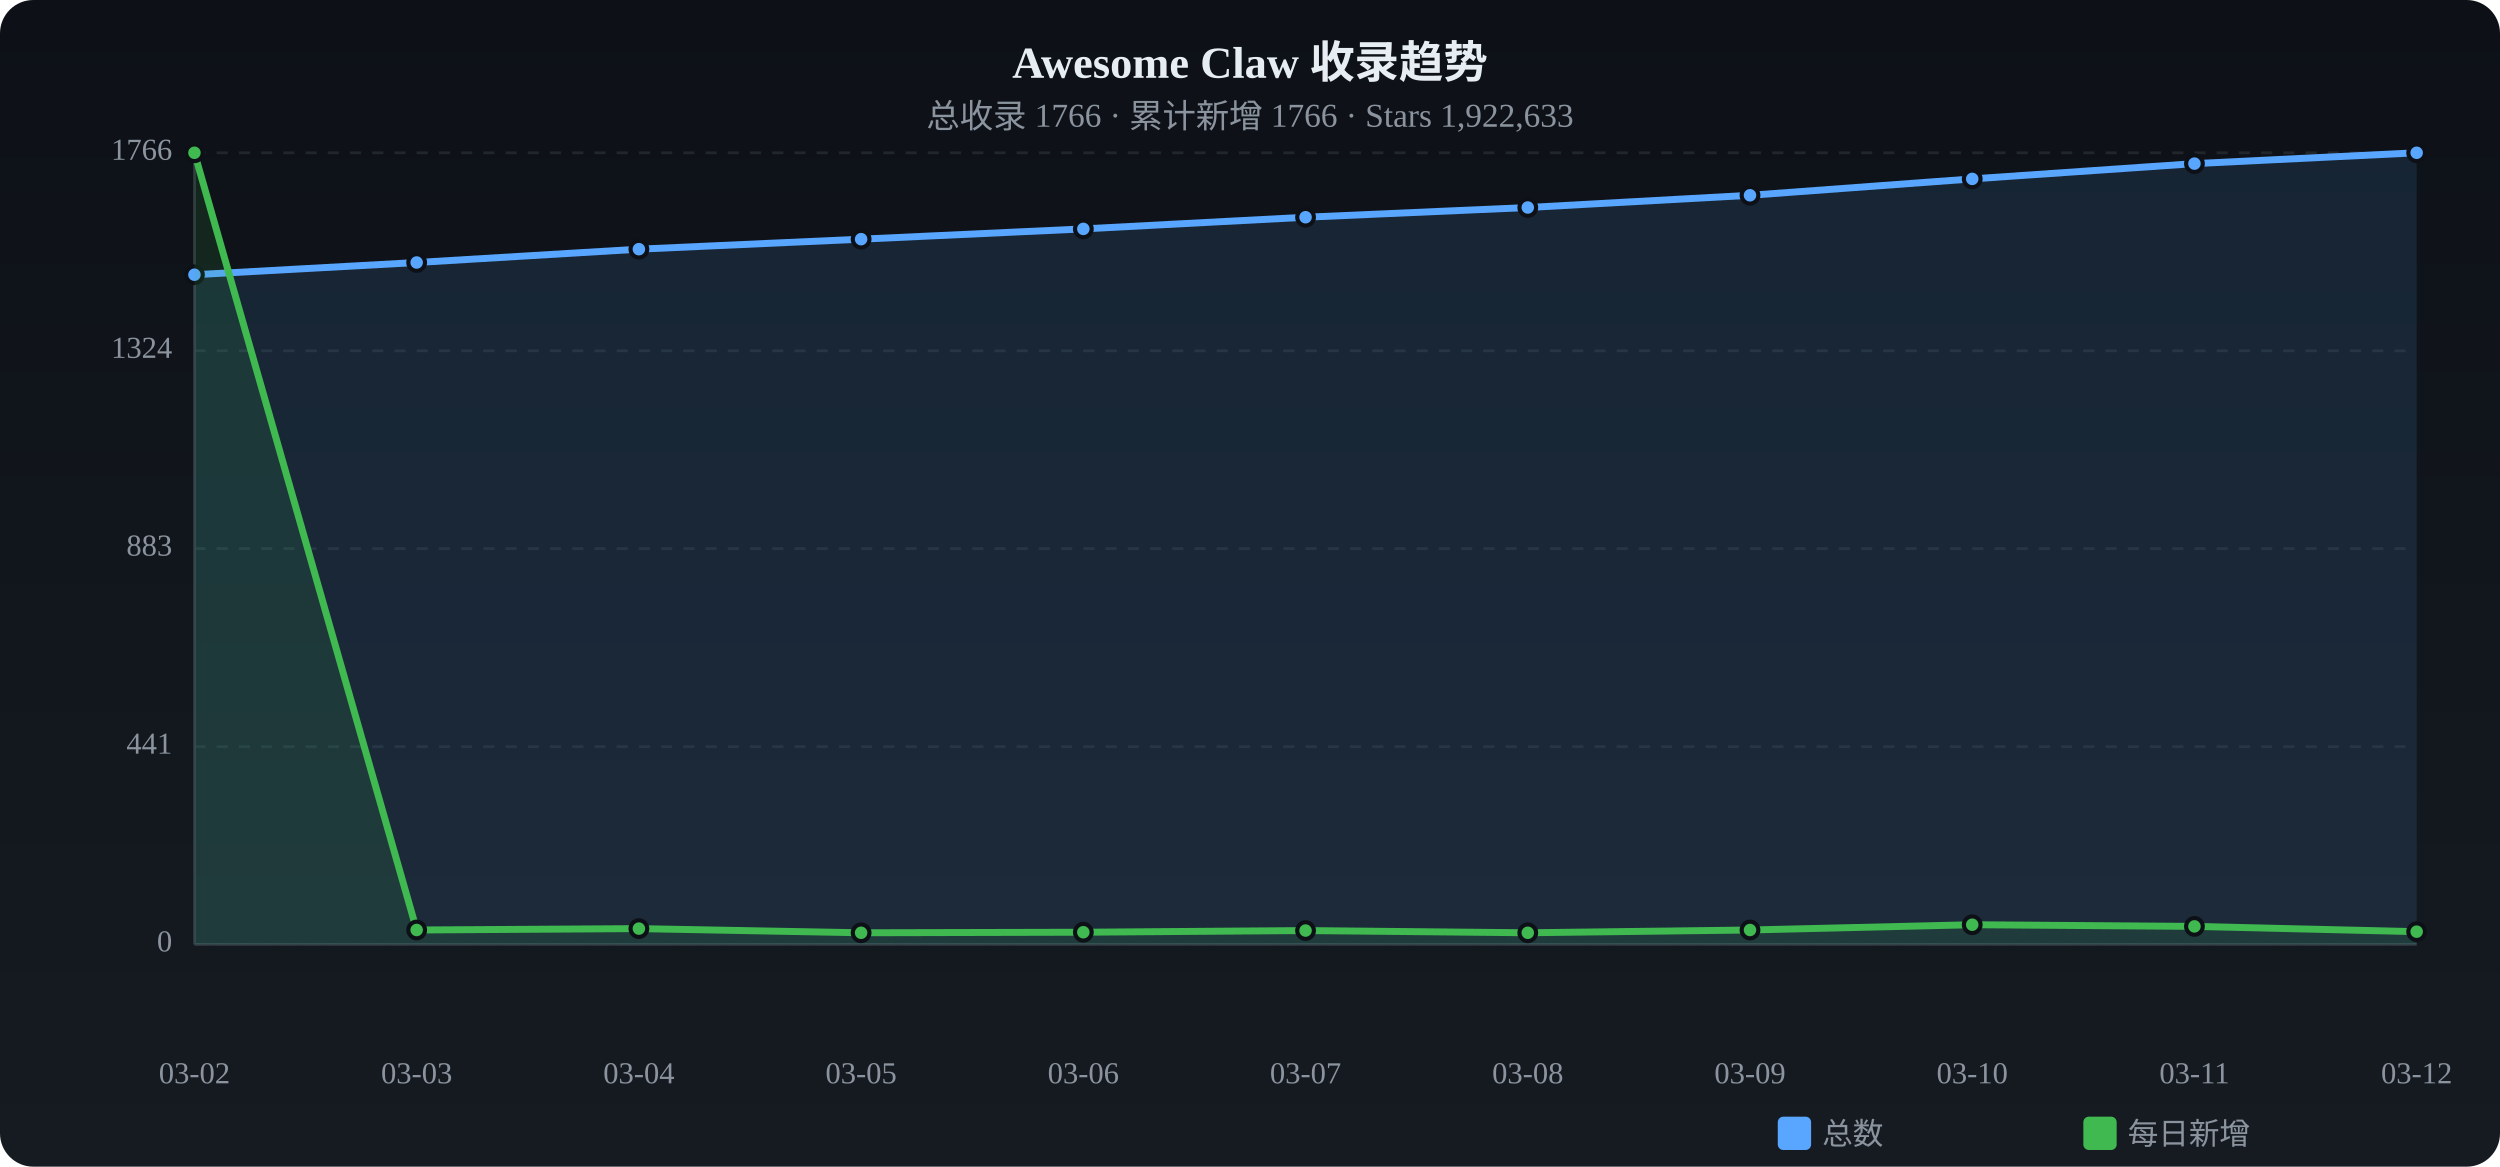
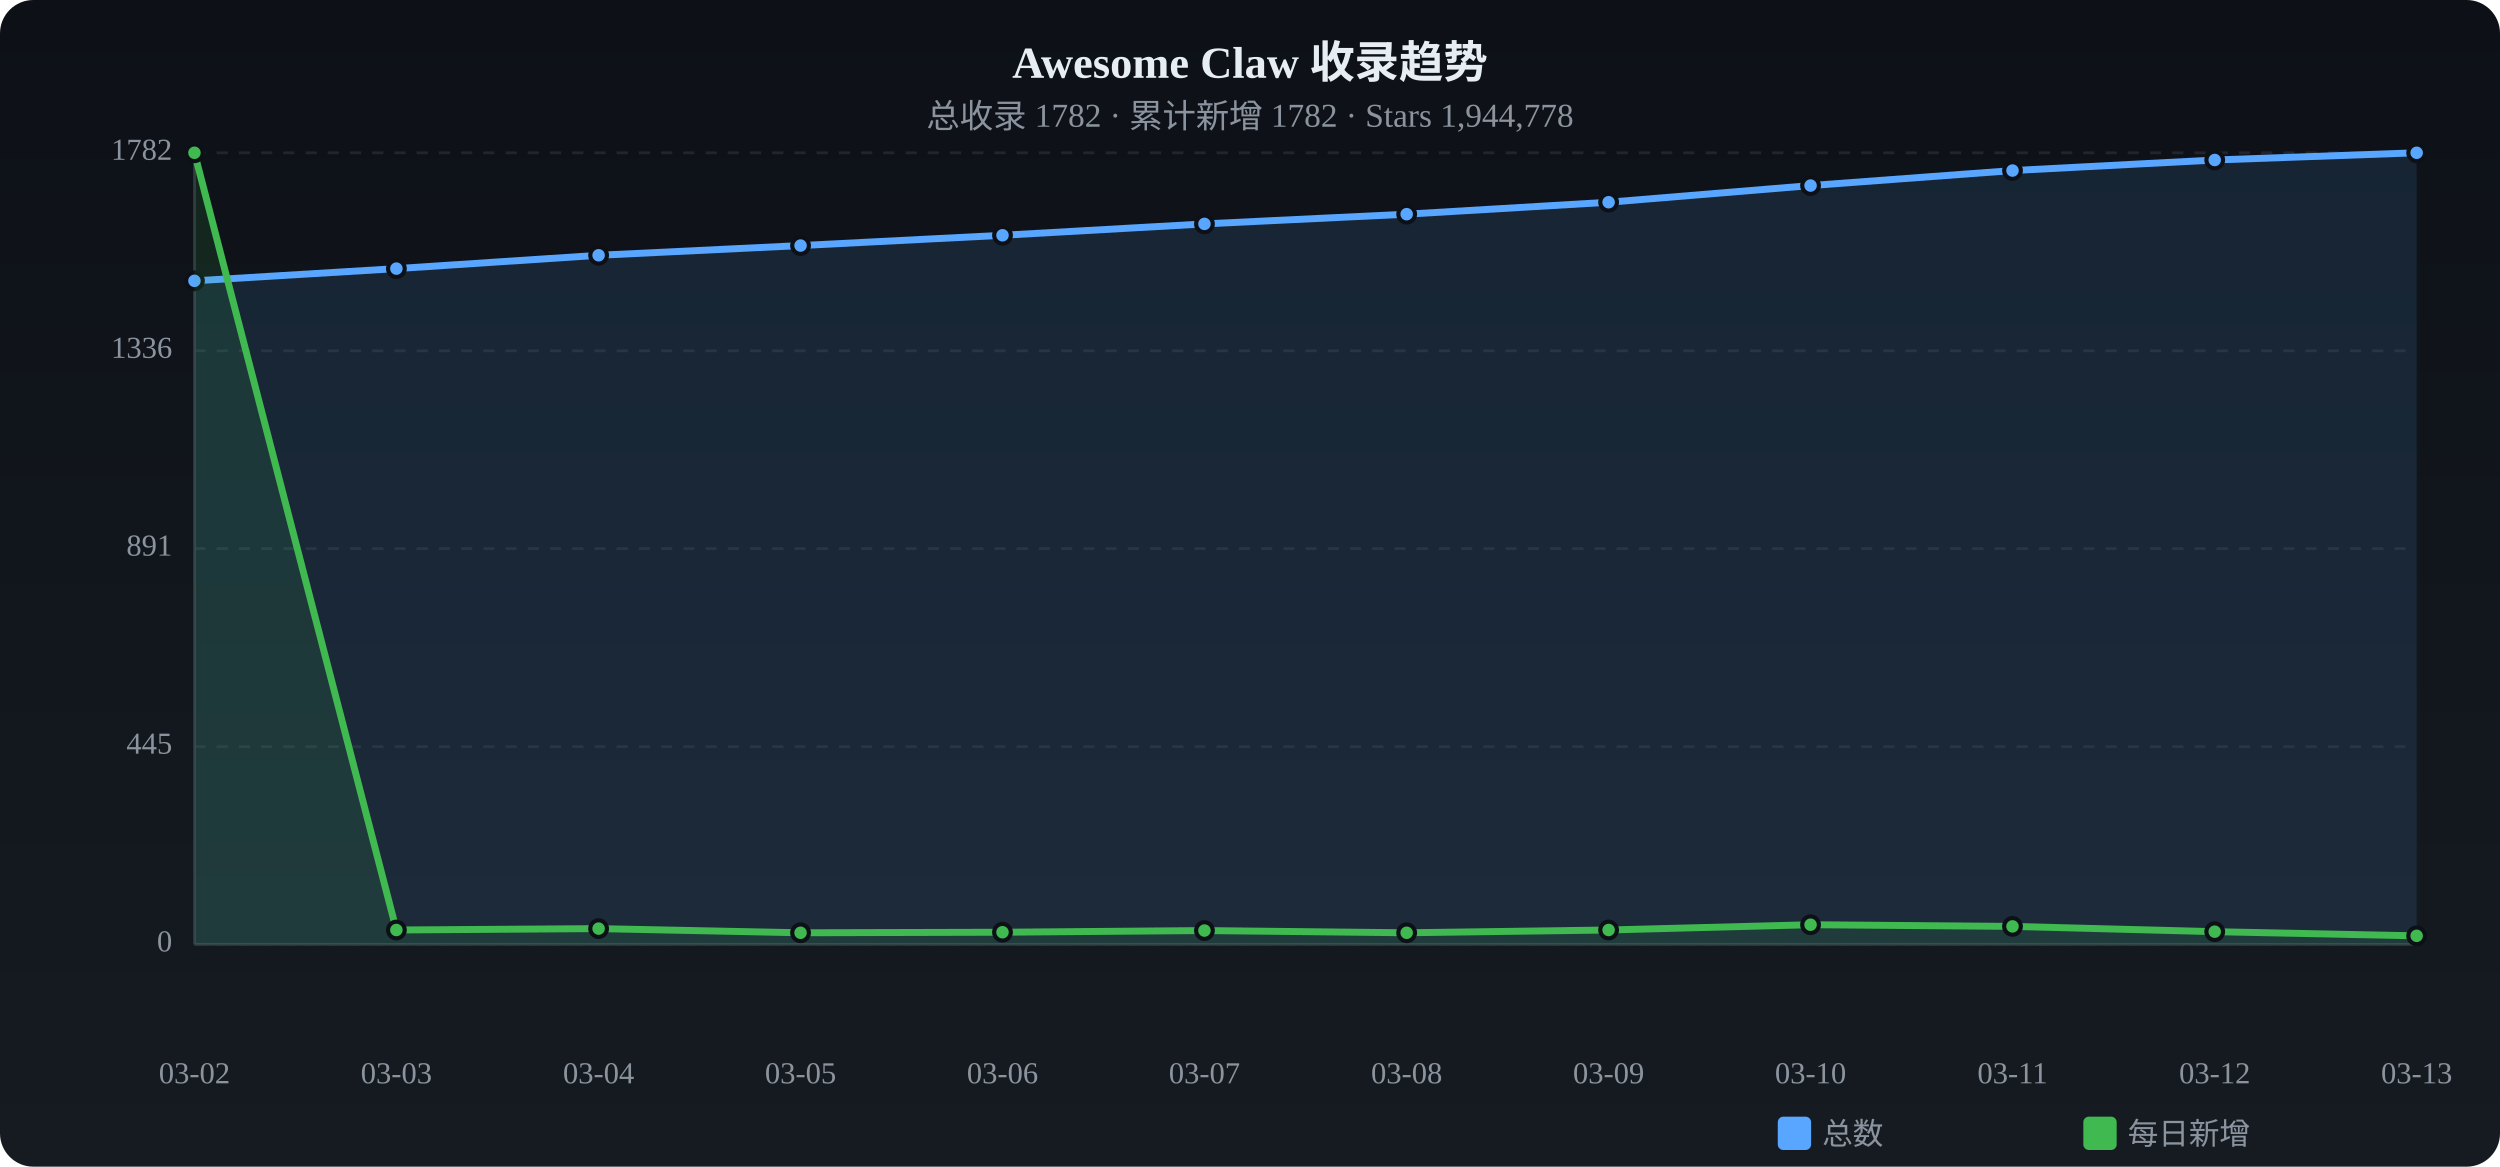
<svg xmlns="http://www.w3.org/2000/svg" viewBox="0 0 900 420" width="900" height="420">
  <defs>
    <linearGradient id="tbg" x1="0%" y1="0%" x2="0%" y2="100%">
      <stop offset="0%" stop-color="#0d1117" />
      <stop offset="100%" stop-color="#161b22" />
    </linearGradient>
  </defs>
  <rect width="900" height="420" rx="12" fill="url(#tbg)" />
  <text x="450.0" y="28" text-anchor="middle" fill="#e6edf3" font-size="16" font-weight="bold">Awesome Claw 收录趋势</text>
-   <text x="450.0" y="46" text-anchor="middle" fill="#8b949e" font-size="12">总收录 1766 · 累计新增 1766 · Stars 1,922,633</text>
+   <text x="450.0" y="46" text-anchor="middle" fill="#8b949e" font-size="12">总收录 1782 · 累计新增 1782 · Stars 1,944,778</text>
  <text x="62" y="340.0" text-anchor="end" fill="#8b949e" font-size="11" dominant-baseline="middle">0</text>
  <line x1="70" y1="340.0" x2="870" y2="340.0" stroke="#21262d" stroke-dasharray="4 4" />
-   <text x="62" y="268.8" text-anchor="end" fill="#8b949e" font-size="11" dominant-baseline="middle">441</text>
+   <text x="62" y="268.8" text-anchor="end" fill="#8b949e" font-size="11" dominant-baseline="middle">445</text>
  <line x1="70" y1="268.8" x2="870" y2="268.8" stroke="#21262d" stroke-dasharray="4 4" />
-   <text x="62" y="197.5" text-anchor="end" fill="#8b949e" font-size="11" dominant-baseline="middle">883</text>
+   <text x="62" y="197.5" text-anchor="end" fill="#8b949e" font-size="11" dominant-baseline="middle">891</text>
  <line x1="70" y1="197.5" x2="870" y2="197.5" stroke="#21262d" stroke-dasharray="4 4" />
-   <text x="62" y="126.3" text-anchor="end" fill="#8b949e" font-size="11" dominant-baseline="middle">1324</text>
+   <text x="62" y="126.3" text-anchor="end" fill="#8b949e" font-size="11" dominant-baseline="middle">1336</text>
  <line x1="70" y1="126.3" x2="870" y2="126.3" stroke="#21262d" stroke-dasharray="4 4" />
-   <text x="62" y="55.0" text-anchor="end" fill="#8b949e" font-size="11" dominant-baseline="middle">1766</text>
+   <text x="62" y="55.0" text-anchor="end" fill="#8b949e" font-size="11" dominant-baseline="middle">1782</text>
  <line x1="70" y1="55.0" x2="870" y2="55.0" stroke="#21262d" stroke-dasharray="4 4" />
  <line x1="70" y1="55" x2="70" y2="340" stroke="#30363d" />
  <line x1="70" y1="340" x2="870" y2="340" stroke="#30363d" />
-   <path d="M70.0,98.9 L150.0,94.5 L230.0,89.7 L310.0,86.1 L390.0,82.4 L470.0,78.2 L550.0,74.7 L630.0,70.3 L710.0,64.4 L790.0,58.9 L870.0,55.0 L870.0,340 L70.0,340 Z" fill="#58a6ff" opacity="0.12" />
-   <polyline points="70.0,98.9 150.0,94.5 230.0,89.7 310.0,86.1 390.0,82.4 470.0,78.2 550.0,74.7 630.0,70.3 710.0,64.4 790.0,58.9 870.0,55.0" fill="none" stroke="#58a6ff" stroke-width="2.5" stroke-linecap="round" stroke-linejoin="round" />
-   <circle cx="70.0" cy="98.9" r="3" fill="#58a6ff" stroke="#0d1117" stroke-width="1.5" />
-   <circle cx="150.0" cy="94.5" r="3" fill="#58a6ff" stroke="#0d1117" stroke-width="1.5" />
-   <circle cx="230.0" cy="89.7" r="3" fill="#58a6ff" stroke="#0d1117" stroke-width="1.5" />
-   <circle cx="310.0" cy="86.1" r="3" fill="#58a6ff" stroke="#0d1117" stroke-width="1.5" />
-   <circle cx="390.0" cy="82.4" r="3" fill="#58a6ff" stroke="#0d1117" stroke-width="1.5" />
-   <circle cx="470.0" cy="78.2" r="3" fill="#58a6ff" stroke="#0d1117" stroke-width="1.5" />
-   <circle cx="550.0" cy="74.7" r="3" fill="#58a6ff" stroke="#0d1117" stroke-width="1.5" />
-   <circle cx="630.0" cy="70.3" r="3" fill="#58a6ff" stroke="#0d1117" stroke-width="1.5" />
-   <circle cx="710.0" cy="64.4" r="3" fill="#58a6ff" stroke="#0d1117" stroke-width="1.5" />
-   <circle cx="790.0" cy="58.9" r="3" fill="#58a6ff" stroke="#0d1117" stroke-width="1.5" />
+   <path d="M70.0,101.1 L142.7,96.7 L215.5,91.9 L288.2,88.4 L360.9,84.7 L433.6,80.6 L506.4,77.1 L579.1,72.8 L651.8,66.8 L724.5,61.4 L797.3,57.6 L870.0,55.0 L870.0,340 L70.0,340 Z" fill="#58a6ff" opacity="0.12" />
+   <polyline points="70.0,101.1 142.7,96.7 215.5,91.9 288.2,88.4 360.9,84.7 433.6,80.6 506.4,77.1 579.1,72.8 651.8,66.8 724.5,61.4 797.3,57.6 870.0,55.0" fill="none" stroke="#58a6ff" stroke-width="2.5" stroke-linecap="round" stroke-linejoin="round" />
+   <circle cx="70.0" cy="101.1" r="3" fill="#58a6ff" stroke="#0d1117" stroke-width="1.5" />
+   <circle cx="142.7" cy="96.7" r="3" fill="#58a6ff" stroke="#0d1117" stroke-width="1.5" />
+   <circle cx="215.5" cy="91.9" r="3" fill="#58a6ff" stroke="#0d1117" stroke-width="1.5" />
+   <circle cx="288.2" cy="88.4" r="3" fill="#58a6ff" stroke="#0d1117" stroke-width="1.5" />
+   <circle cx="360.9" cy="84.7" r="3" fill="#58a6ff" stroke="#0d1117" stroke-width="1.5" />
+   <circle cx="433.6" cy="80.6" r="3" fill="#58a6ff" stroke="#0d1117" stroke-width="1.5" />
+   <circle cx="506.4" cy="77.1" r="3" fill="#58a6ff" stroke="#0d1117" stroke-width="1.5" />
+   <circle cx="579.1" cy="72.8" r="3" fill="#58a6ff" stroke="#0d1117" stroke-width="1.5" />
+   <circle cx="651.8" cy="66.8" r="3" fill="#58a6ff" stroke="#0d1117" stroke-width="1.5" />
+   <circle cx="724.5" cy="61.4" r="3" fill="#58a6ff" stroke="#0d1117" stroke-width="1.5" />
+   <circle cx="797.3" cy="57.6" r="3" fill="#58a6ff" stroke="#0d1117" stroke-width="1.5" />
  <circle cx="870.0" cy="55.0" r="3" fill="#58a6ff" stroke="#0d1117" stroke-width="1.5" />
-   <path d="M70.0,55.0 L150.0,334.8 L230.0,334.3 L310.0,335.8 L390.0,335.6 L470.0,335.0 L550.0,335.8 L630.0,334.8 L710.0,332.9 L790.0,333.5 L870.0,335.4 L870.0,340 L70.0,340 Z" fill="#3fb950" opacity="0.12" />
-   <polyline points="70.0,55.0 150.0,334.8 230.0,334.3 310.0,335.8 390.0,335.6 470.0,335.0 550.0,335.8 630.0,334.8 710.0,332.9 790.0,333.5 870.0,335.4" fill="none" stroke="#3fb950" stroke-width="2.5" stroke-linecap="round" stroke-linejoin="round" />
+   <path d="M70.0,55.0 L142.7,334.8 L215.5,334.3 L288.2,335.8 L360.9,335.6 L433.6,335.0 L506.4,335.8 L579.1,334.8 L651.8,332.9 L724.5,333.5 L797.3,335.4 L870.0,336.9 L870.0,340 L70.0,340 Z" fill="#3fb950" opacity="0.12" />
+   <polyline points="70.0,55.0 142.7,334.8 215.5,334.3 288.2,335.8 360.9,335.6 433.6,335.0 506.4,335.8 579.1,334.8 651.8,332.9 724.5,333.5 797.3,335.4 870.0,336.9" fill="none" stroke="#3fb950" stroke-width="2.5" stroke-linecap="round" stroke-linejoin="round" />
  <circle cx="70.0" cy="55.0" r="3" fill="#3fb950" stroke="#0d1117" stroke-width="1.5" />
-   <circle cx="150.0" cy="334.8" r="3" fill="#3fb950" stroke="#0d1117" stroke-width="1.5" />
-   <circle cx="230.0" cy="334.3" r="3" fill="#3fb950" stroke="#0d1117" stroke-width="1.5" />
-   <circle cx="310.0" cy="335.8" r="3" fill="#3fb950" stroke="#0d1117" stroke-width="1.5" />
-   <circle cx="390.0" cy="335.6" r="3" fill="#3fb950" stroke="#0d1117" stroke-width="1.5" />
-   <circle cx="470.0" cy="335.0" r="3" fill="#3fb950" stroke="#0d1117" stroke-width="1.5" />
-   <circle cx="550.0" cy="335.8" r="3" fill="#3fb950" stroke="#0d1117" stroke-width="1.5" />
-   <circle cx="630.0" cy="334.8" r="3" fill="#3fb950" stroke="#0d1117" stroke-width="1.5" />
-   <circle cx="710.0" cy="332.9" r="3" fill="#3fb950" stroke="#0d1117" stroke-width="1.5" />
-   <circle cx="790.0" cy="333.5" r="3" fill="#3fb950" stroke="#0d1117" stroke-width="1.5" />
-   <circle cx="870.0" cy="335.4" r="3" fill="#3fb950" stroke="#0d1117" stroke-width="1.5" />
+   <circle cx="142.7" cy="334.8" r="3" fill="#3fb950" stroke="#0d1117" stroke-width="1.5" />
+   <circle cx="215.5" cy="334.3" r="3" fill="#3fb950" stroke="#0d1117" stroke-width="1.5" />
+   <circle cx="288.2" cy="335.8" r="3" fill="#3fb950" stroke="#0d1117" stroke-width="1.5" />
+   <circle cx="360.9" cy="335.6" r="3" fill="#3fb950" stroke="#0d1117" stroke-width="1.5" />
+   <circle cx="433.6" cy="335.0" r="3" fill="#3fb950" stroke="#0d1117" stroke-width="1.5" />
+   <circle cx="506.4" cy="335.8" r="3" fill="#3fb950" stroke="#0d1117" stroke-width="1.5" />
+   <circle cx="579.1" cy="334.8" r="3" fill="#3fb950" stroke="#0d1117" stroke-width="1.5" />
+   <circle cx="651.8" cy="332.9" r="3" fill="#3fb950" stroke="#0d1117" stroke-width="1.5" />
+   <circle cx="724.5" cy="333.5" r="3" fill="#3fb950" stroke="#0d1117" stroke-width="1.5" />
+   <circle cx="797.3" cy="335.4" r="3" fill="#3fb950" stroke="#0d1117" stroke-width="1.5" />
+   <circle cx="870.0" cy="336.9" r="3" fill="#3fb950" stroke="#0d1117" stroke-width="1.5" />
  <text x="70.0" y="390" text-anchor="middle" fill="#8b949e" font-size="11">03-02</text>
-   <text x="150.0" y="390" text-anchor="middle" fill="#8b949e" font-size="11">03-03</text>
-   <text x="230.0" y="390" text-anchor="middle" fill="#8b949e" font-size="11">03-04</text>
-   <text x="310.0" y="390" text-anchor="middle" fill="#8b949e" font-size="11">03-05</text>
-   <text x="390.0" y="390" text-anchor="middle" fill="#8b949e" font-size="11">03-06</text>
-   <text x="470.0" y="390" text-anchor="middle" fill="#8b949e" font-size="11">03-07</text>
-   <text x="550.0" y="390" text-anchor="middle" fill="#8b949e" font-size="11">03-08</text>
-   <text x="630.0" y="390" text-anchor="middle" fill="#8b949e" font-size="11">03-09</text>
-   <text x="710.0" y="390" text-anchor="middle" fill="#8b949e" font-size="11">03-10</text>
-   <text x="790.0" y="390" text-anchor="middle" fill="#8b949e" font-size="11">03-11</text>
-   <text x="870.0" y="390" text-anchor="middle" fill="#8b949e" font-size="11">03-12</text>
+   <text x="142.7" y="390" text-anchor="middle" fill="#8b949e" font-size="11">03-03</text>
+   <text x="215.5" y="390" text-anchor="middle" fill="#8b949e" font-size="11">03-04</text>
+   <text x="288.2" y="390" text-anchor="middle" fill="#8b949e" font-size="11">03-05</text>
+   <text x="360.9" y="390" text-anchor="middle" fill="#8b949e" font-size="11">03-06</text>
+   <text x="433.6" y="390" text-anchor="middle" fill="#8b949e" font-size="11">03-07</text>
+   <text x="506.4" y="390" text-anchor="middle" fill="#8b949e" font-size="11">03-08</text>
+   <text x="579.1" y="390" text-anchor="middle" fill="#8b949e" font-size="11">03-09</text>
+   <text x="651.8" y="390" text-anchor="middle" fill="#8b949e" font-size="11">03-10</text>
+   <text x="724.5" y="390" text-anchor="middle" fill="#8b949e" font-size="11">03-11</text>
+   <text x="797.3" y="390" text-anchor="middle" fill="#8b949e" font-size="11">03-12</text>
+   <text x="870.0" y="390" text-anchor="middle" fill="#8b949e" font-size="11">03-13</text>
  <rect x="640" y="402" width="12" height="12" rx="2" fill="#58a6ff" />
  <text x="656" y="412" fill="#8b949e" font-size="11">总数</text>
  <rect x="750" y="402" width="12" height="12" rx="2" fill="#3fb950" />
  <text x="766" y="412" fill="#8b949e" font-size="11">每日新增</text>
</svg>
